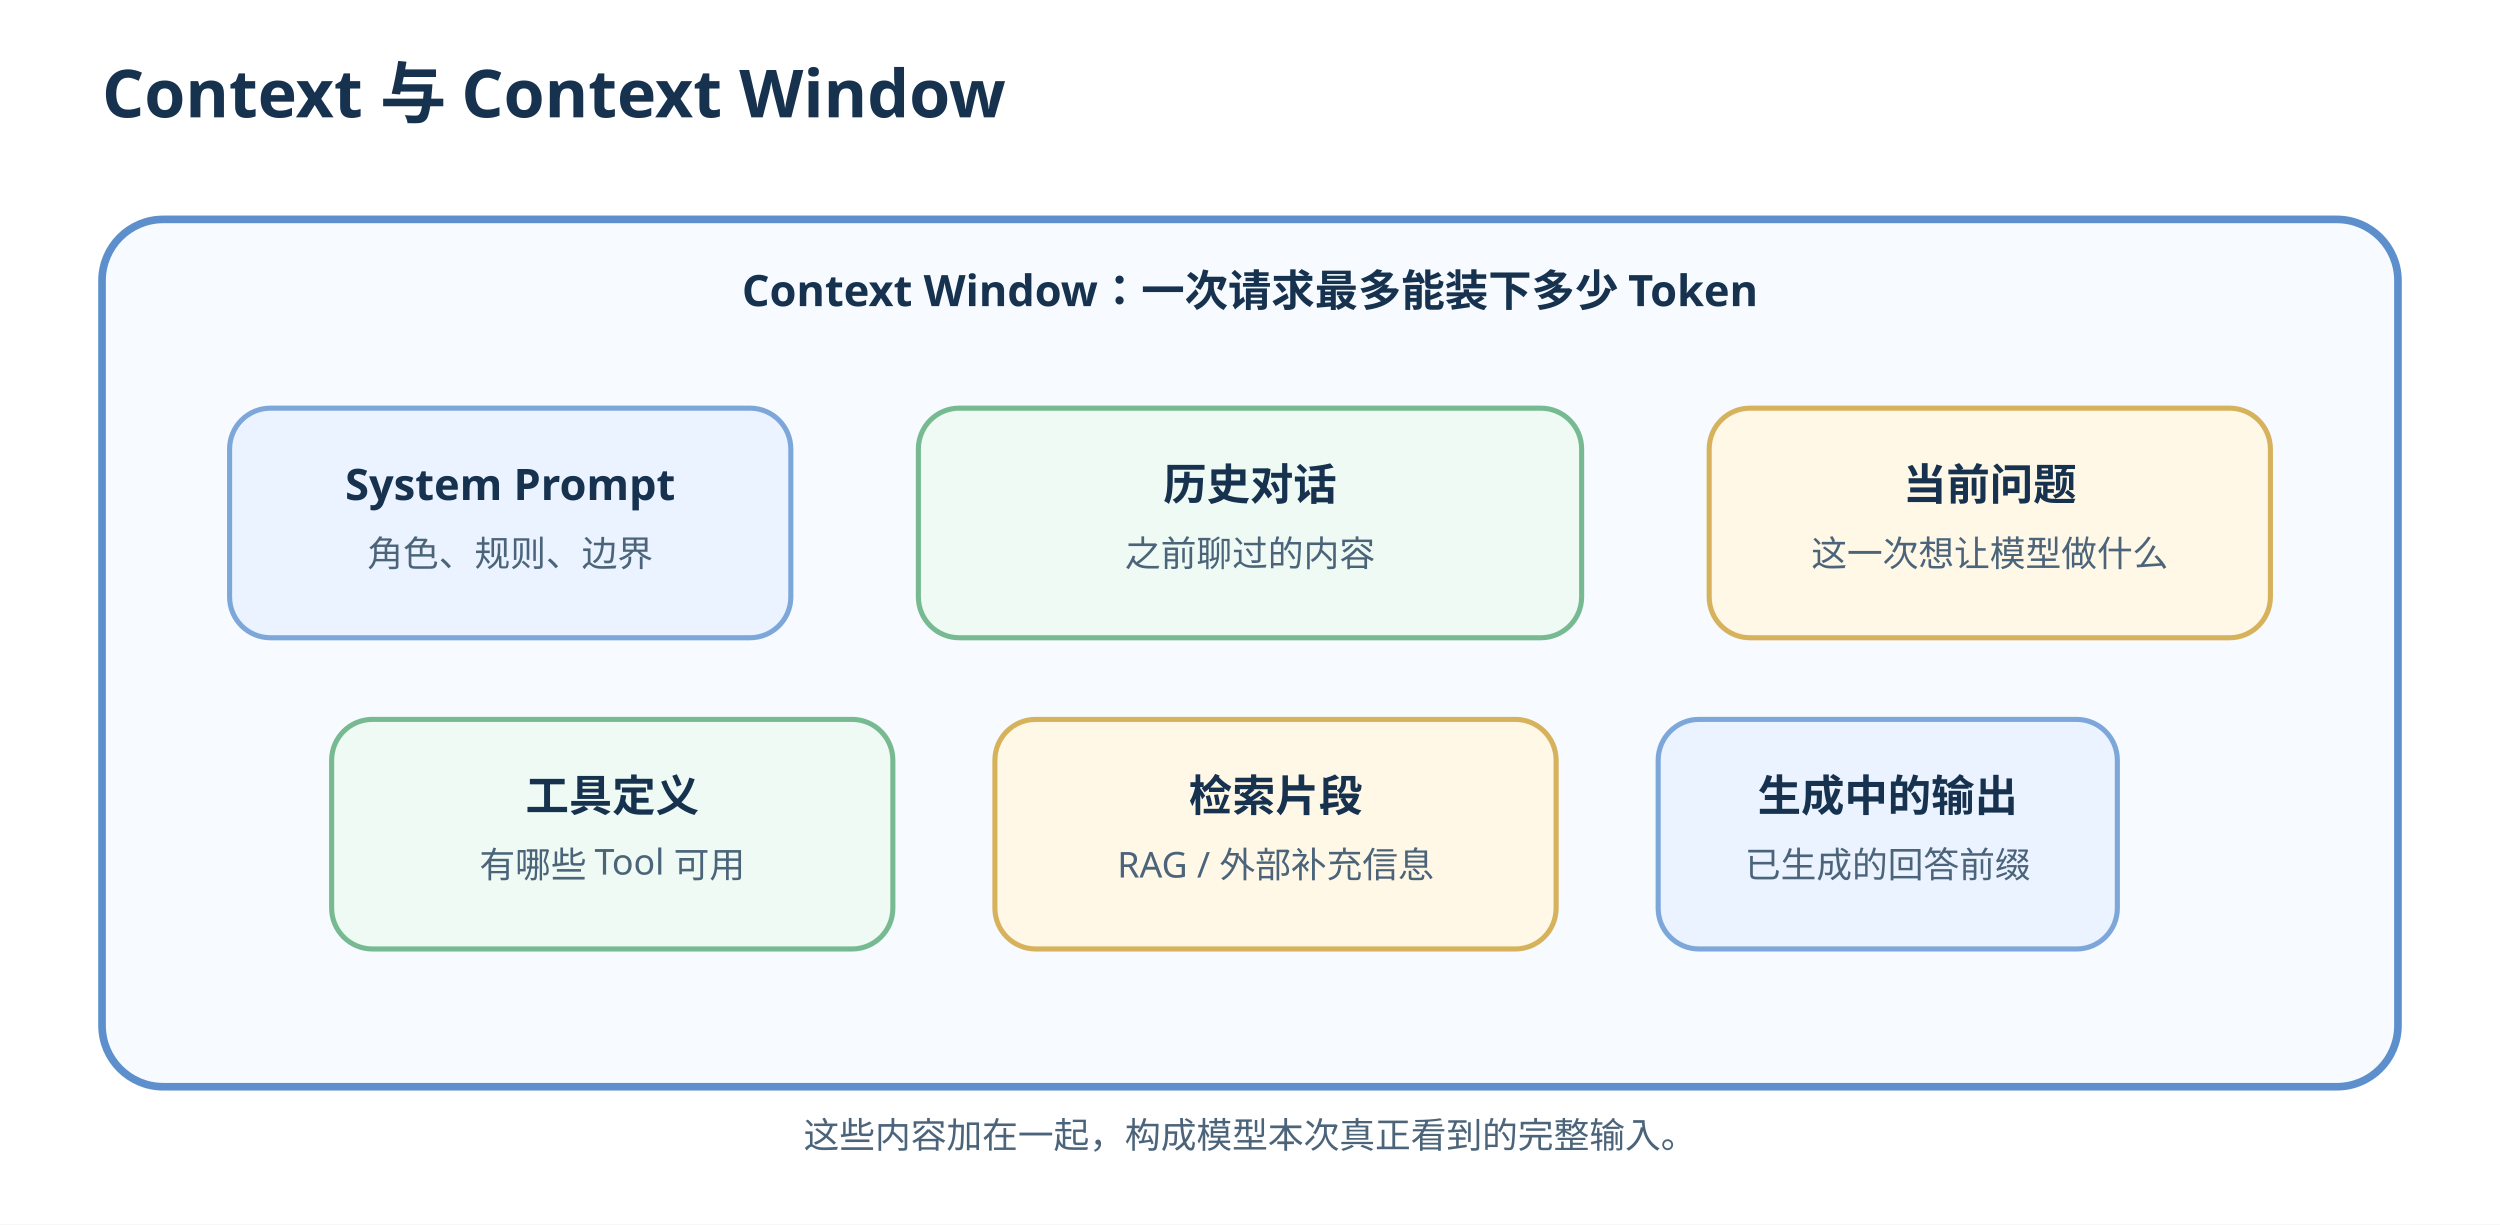
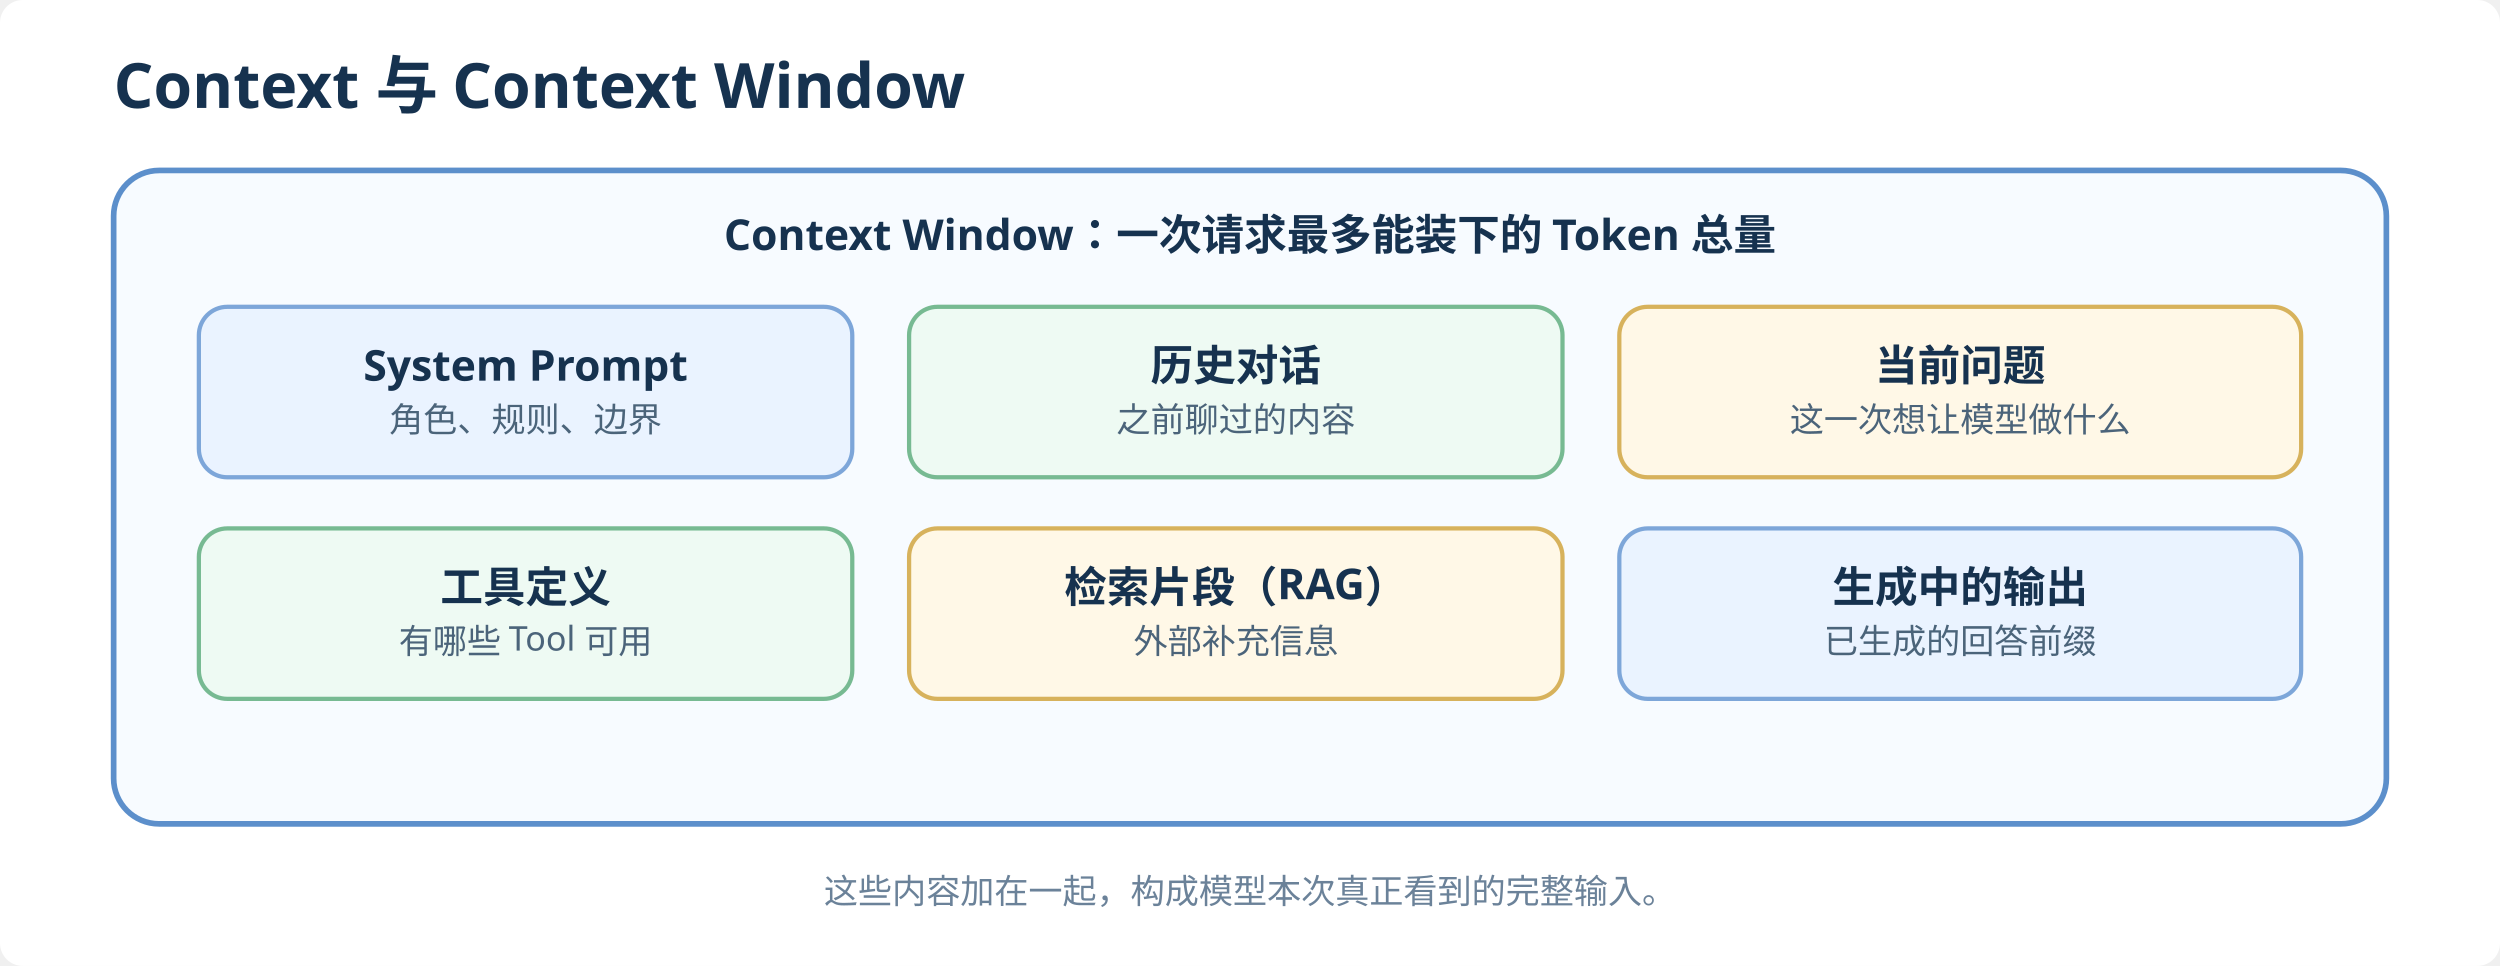
- <svg xmlns="http://www.w3.org/2000/svg" width="980" height="480" viewBox="0 0 980 480">
+ <svg xmlns="http://www.w3.org/2000/svg" width="880" height="340" viewBox="0 0 880 340">
  <defs>
    <style>
-       .title { font: 700 26px 'PingFang SC', 'Microsoft YaHei', sans-serif; fill: #16324f; }
-       .label { font: 600 17px 'PingFang SC', 'Microsoft YaHei', sans-serif; fill: #16324f; }
-       .sub { font: 500 14px 'PingFang SC', 'Microsoft YaHei', sans-serif; fill: #4b647a; }
-       .shell { fill: #f7fbff; stroke: #5c8fcb; stroke-width: 3; rx: 24; }
-       .chip1 { fill: #eaf3ff; stroke: #7da6d9; stroke-width: 2; rx: 16; }
-       .chip2 { fill: #eefaf3; stroke: #77ba92; stroke-width: 2; rx: 16; }
-       .chip3 { fill: #fff8e7; stroke: #d7b25c; stroke-width: 2; rx: 16; }
+       .title { font: 700 22px 'PingFang SC', 'Microsoft YaHei', sans-serif; fill: #16324f; }
+       .label { font: 600 15px 'PingFang SC', 'Microsoft YaHei', sans-serif; fill: #16324f; }
+       .sub { font: 500 12px 'PingFang SC', 'Microsoft YaHei', sans-serif; fill: #4b647a; }
+       .note { font: 500 12px 'PingFang SC', 'Microsoft YaHei', sans-serif; fill: #6b8299; }
+       .shell { fill: #f7fbff; stroke: #5c8fcb; stroke-width: 2; rx: 16; }
+       .chip1 { fill: #eaf3ff; stroke: #7da6d9; stroke-width: 1.5; rx: 10; }
+       .chip2 { fill: #eefaf3; stroke: #77ba92; stroke-width: 1.5; rx: 10; }
+       .chip3 { fill: #fff8e7; stroke: #d7b25c; stroke-width: 1.5; rx: 10; }
    </style>
  </defs>
-   <rect width="980" height="480" fill="#ffffff" />
-   <text x="40" y="46" class="title">Context 与 Context Window</text>
-   <rect x="40" y="86" width="900" height="340" class="shell" />
-   <text x="490" y="120" text-anchor="middle" class="label">Context Window：一次请求最多能装下多少 Token</text>
-   <rect x="90" y="160" width="220" height="90" class="chip1" />
-   <text x="200" y="196" text-anchor="middle" class="label">System Prompt</text>
-   <text x="200" y="222" text-anchor="middle" class="sub">角色、规则、边界</text>
-   <rect x="360" y="160" width="260" height="90" class="chip2" />
-   <text x="490" y="196" text-anchor="middle" class="label">历史对话</text>
-   <text x="490" y="222" text-anchor="middle" class="sub">之前聊过的内容</text>
-   <rect x="670" y="160" width="220" height="90" class="chip3" />
-   <text x="780" y="196" text-anchor="middle" class="label">当前问题</text>
-   <text x="780" y="222" text-anchor="middle" class="sub">这一次想让模型做什么</text>
-   <rect x="130" y="282" width="220" height="90" class="chip2" />
-   <text x="240" y="318" text-anchor="middle" class="label">工具定义</text>
-   <text x="240" y="344" text-anchor="middle" class="sub">有哪些 Tool 可用</text>
-   <rect x="390" y="282" width="220" height="90" class="chip3" />
-   <text x="500" y="318" text-anchor="middle" class="label">检索片段</text>
-   <text x="500" y="344" text-anchor="middle" class="sub">RAG / 外部补充信息</text>
-   <rect x="650" y="282" width="180" height="90" class="chip1" />
-   <text x="740" y="318" text-anchor="middle" class="label">生成中的输出</text>
-   <text x="740" y="344" text-anchor="middle" class="sub">已生成的回答前缀</text>
-   <text x="490" y="450" text-anchor="middle" class="sub">这些内容加在一起，构成模型本次真正看到的完整输入。</text>
+   <rect width="880" height="340" fill="#ffffff" rx="8" />
+   <text x="40" y="38" class="title">Context 与 Context Window</text>
+   <rect x="40" y="60" width="800" height="230" class="shell" />
+   <text x="440" y="88" text-anchor="middle" class="label">Context Window：一次请求最多能装下的 Token 总量</text>
+   <rect x="70" y="108" width="230" height="60" class="chip1" />
+   <text x="185" y="134" text-anchor="middle" class="label">System Prompt</text>
+   <text x="185" y="152" text-anchor="middle" class="sub">角色、规则、边界</text>
+   <rect x="320" y="108" width="230" height="60" class="chip2" />
+   <text x="435" y="134" text-anchor="middle" class="label">历史对话</text>
+   <text x="435" y="152" text-anchor="middle" class="sub">之前聊过的内容</text>
+   <rect x="570" y="108" width="240" height="60" class="chip3" />
+   <text x="690" y="134" text-anchor="middle" class="label">当前问题</text>
+   <text x="690" y="152" text-anchor="middle" class="sub">这一次想让模型做什么</text>
+   <rect x="70" y="186" width="230" height="60" class="chip2" />
+   <text x="185" y="212" text-anchor="middle" class="label">工具定义</text>
+   <text x="185" y="230" text-anchor="middle" class="sub">有哪些 Tool 可用</text>
+   <rect x="320" y="186" width="230" height="60" class="chip3" />
+   <text x="435" y="212" text-anchor="middle" class="label">检索片段（RAG）</text>
+   <text x="435" y="230" text-anchor="middle" class="sub">外部补充信息</text>
+   <rect x="570" y="186" width="240" height="60" class="chip1" />
+   <text x="690" y="212" text-anchor="middle" class="label">生成中的输出</text>
+   <text x="690" y="230" text-anchor="middle" class="sub">已生成的回答前缀</text>
+   <text x="440" y="318" text-anchor="middle" class="note">这些内容加在一起，构成模型本次真正看到的完整输入。</text>
</svg>
